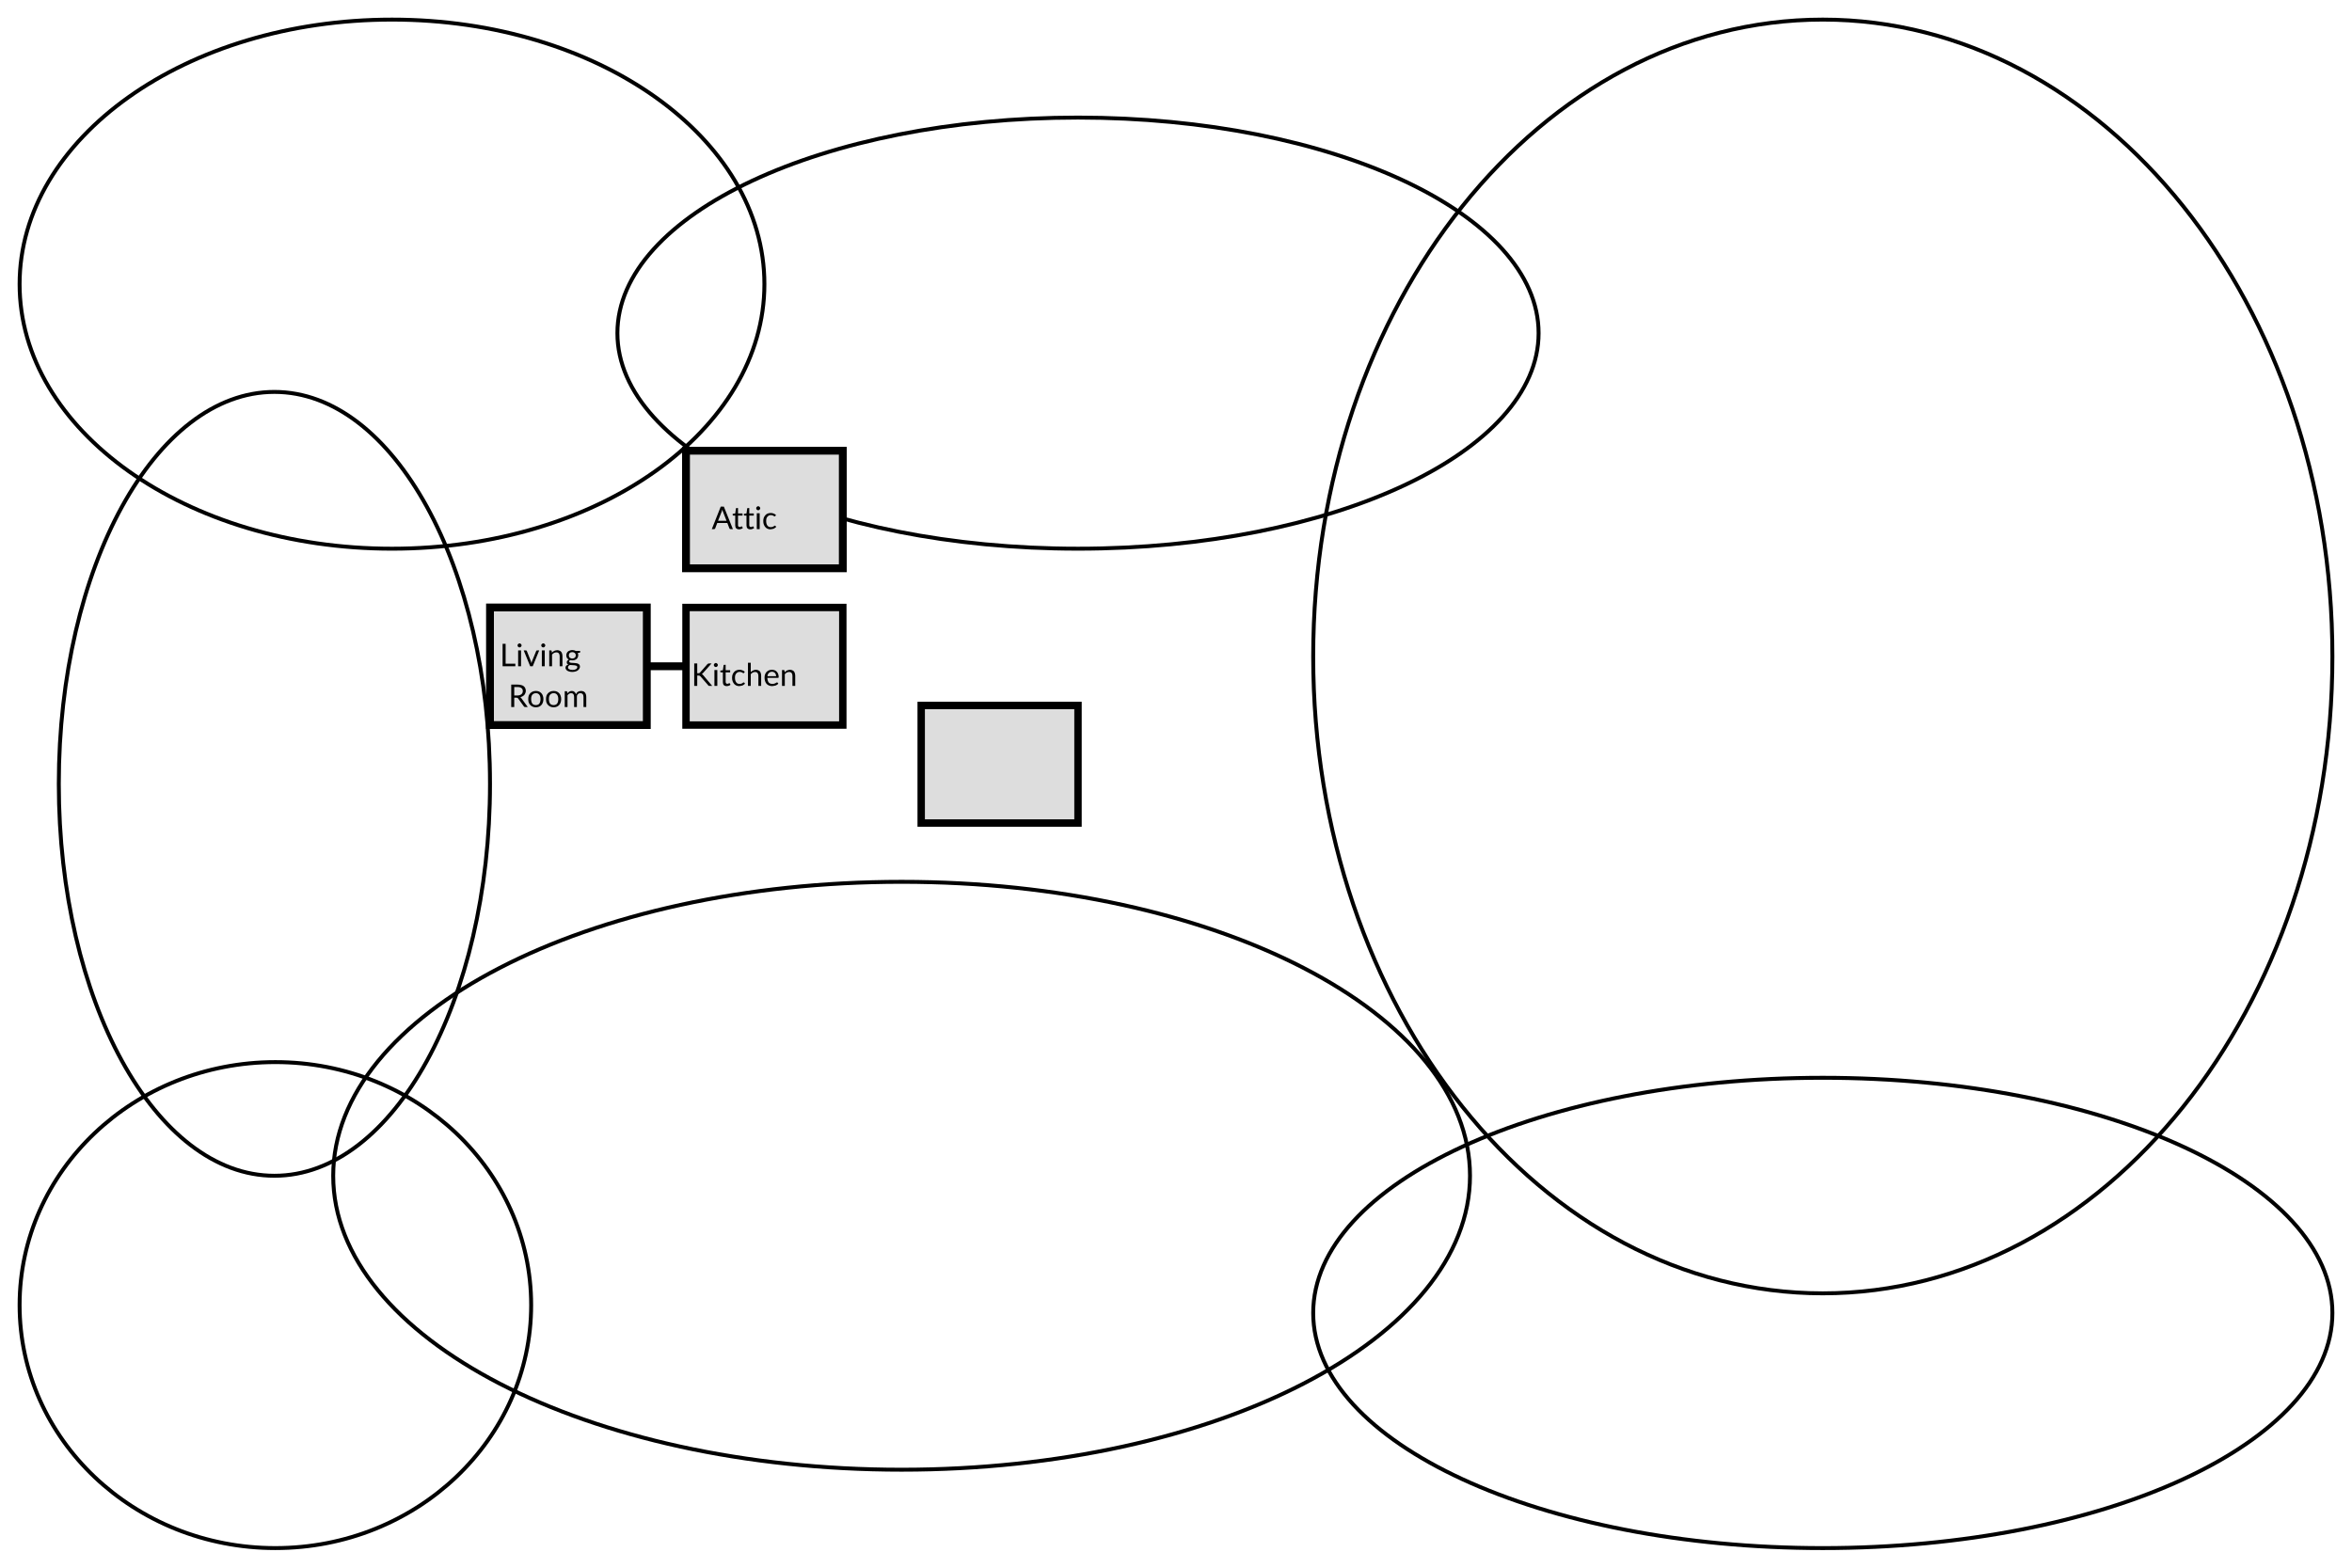
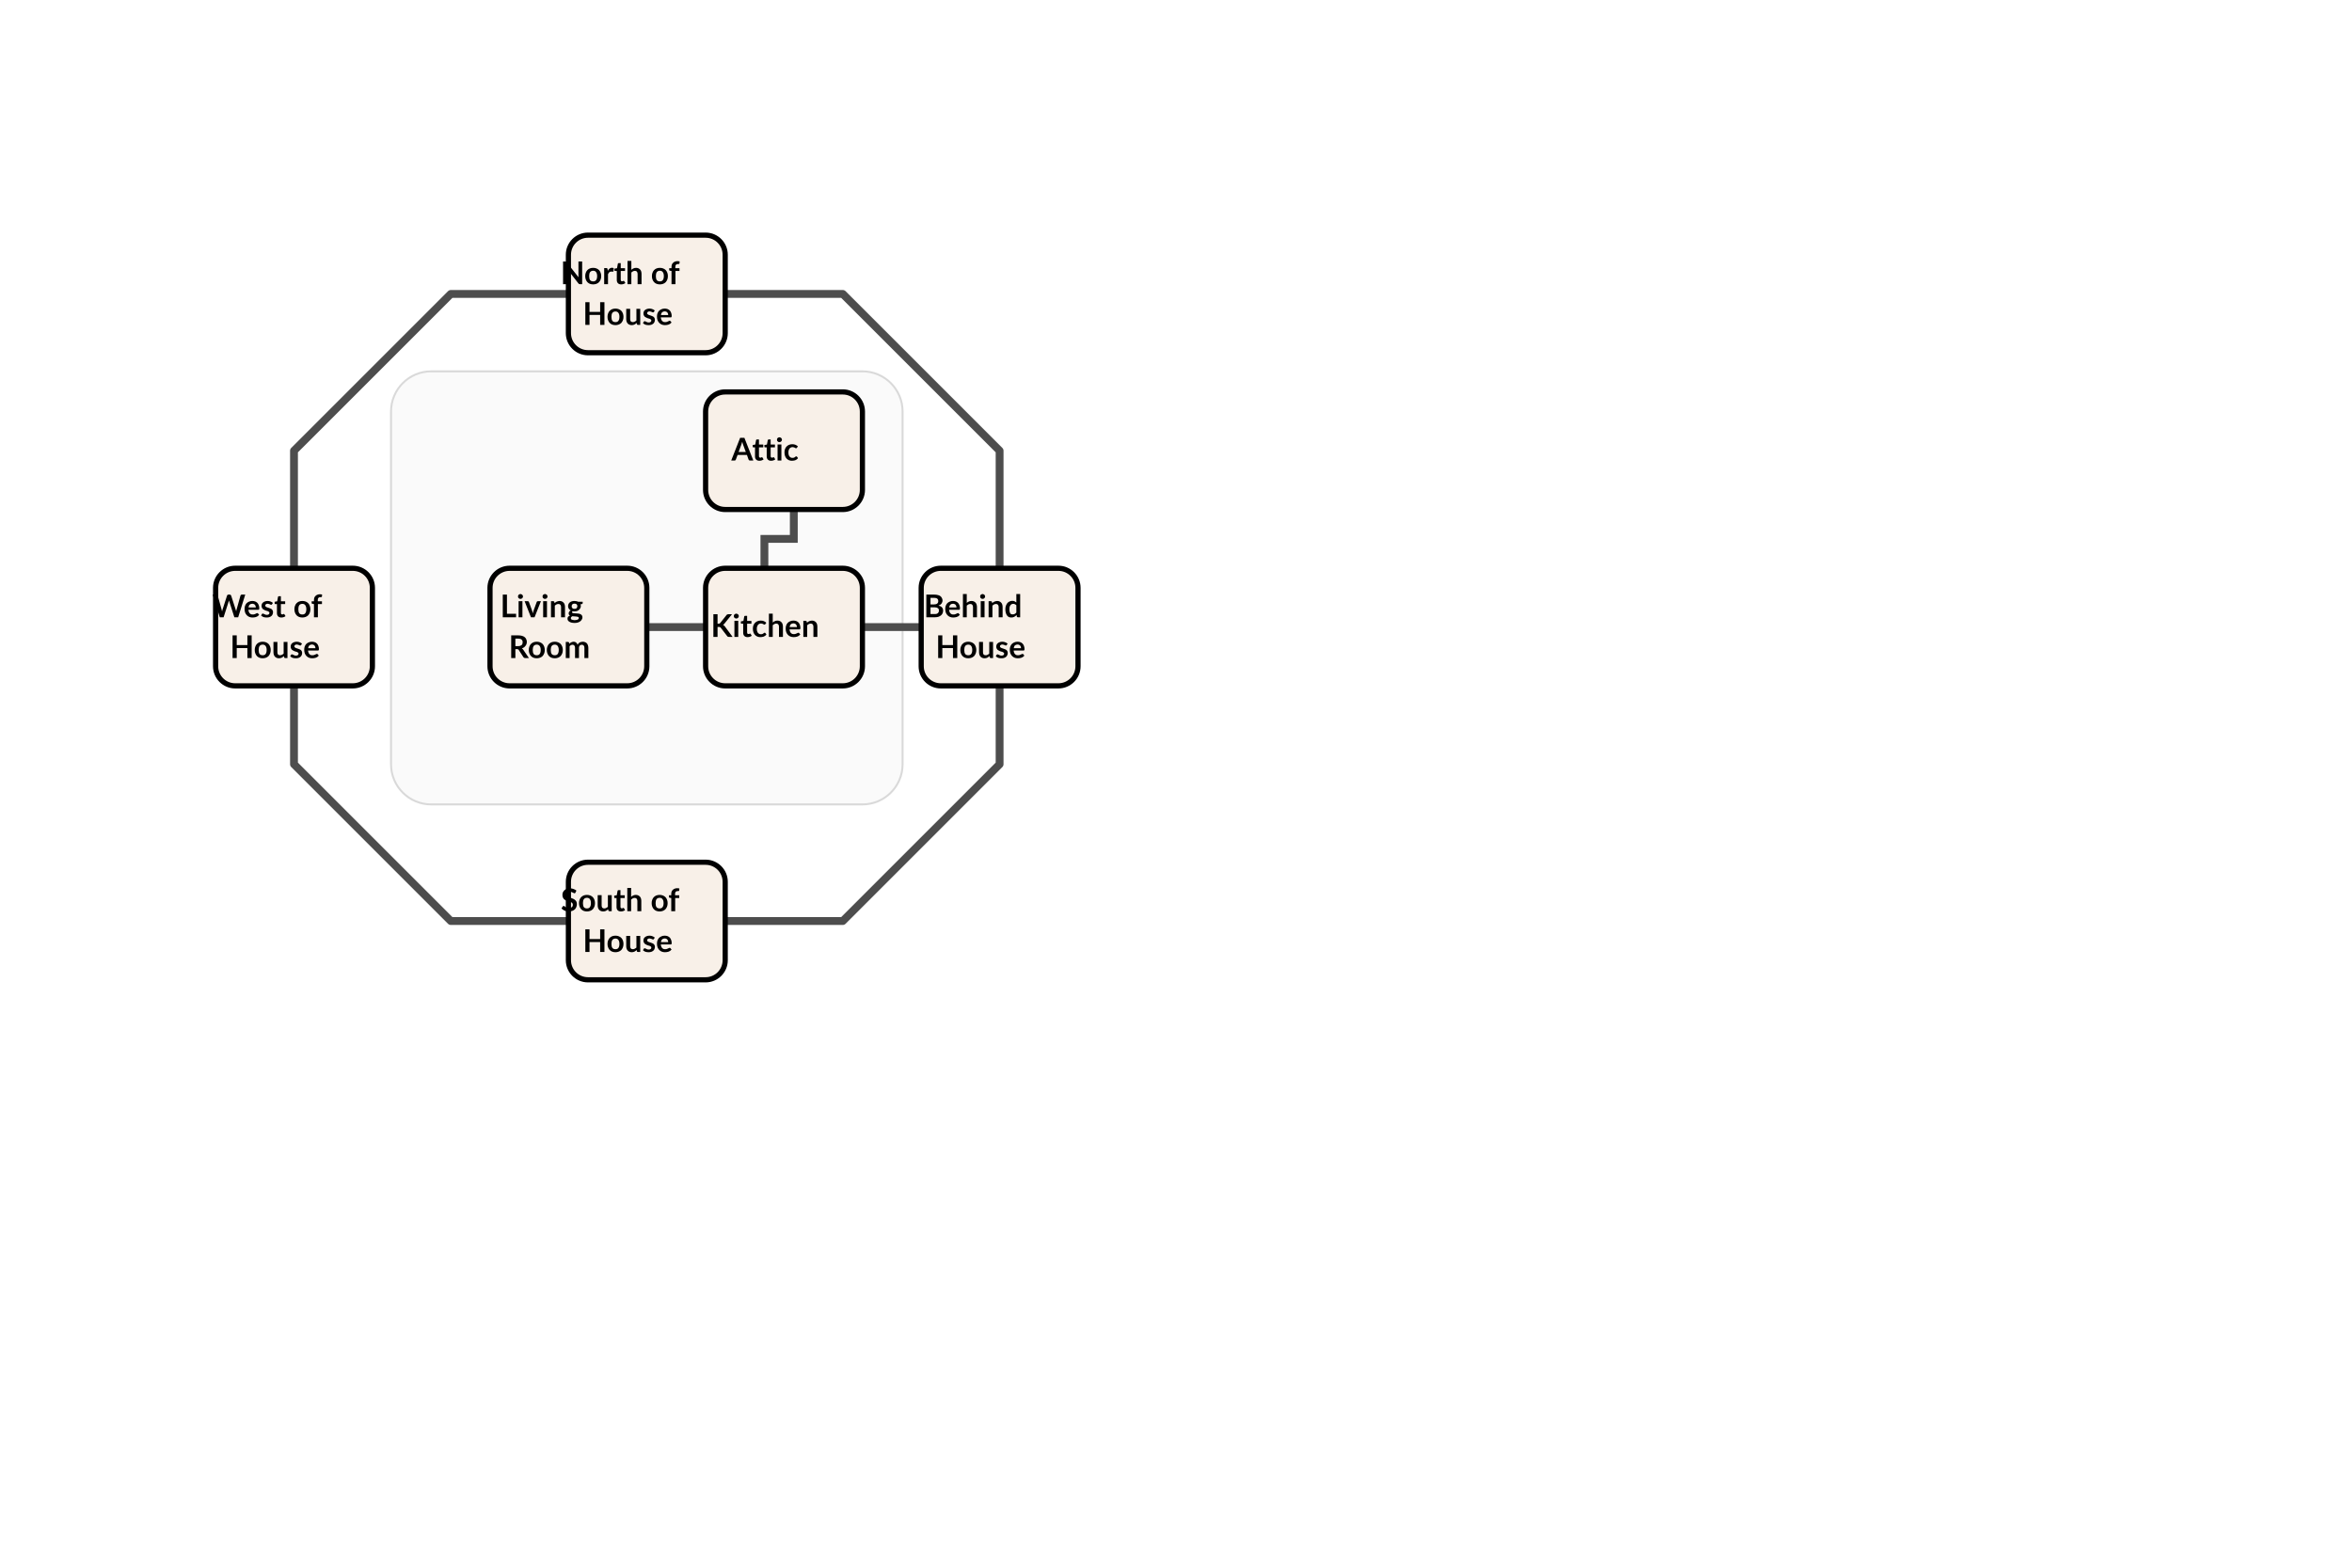
<svg xmlns="http://www.w3.org/2000/svg" width="1200" height="800" viewBox="0 0 317.5 211.667" version="1.1" id="svg1">
-   <style id="style1">
- @font-face {
-     font-family: "Lato";
-     font-style: normal;
-     src: url("../font/Lato-Regular.ttf") format("truetype");
- }
- #rectlayer rect { 
-     fill:#DDD;
-     stroke:#000;
-     stroke-width:1.0;
- }
- text {
-     pointer-events: none;
- }
-   </style>
+   <style id="style1">#rectlayer rect { fill:#F8F0E8;    stroke:#000;    stroke-width:0.7; }
+ </style>
  <defs id="defs1" />
-   <g id="rectlayer">
-     <path style="fill:none;fill-opacity:1;stroke:#000000;stroke-width:1.058;stroke-opacity:1;paint-order:stroke fill markers;stroke-dasharray:none" d="M 84.667,89.958 H 95.25" id="path3" />
-     <rect id="r_kitchen" width="21.167" height="15.875" x="92.604" y="82.021" style="" />
-     <text xml:space="preserve" style="font-size:4.233px;line-height:1.3;font-family:'Lato';-inkscape-font-specification:'Lato, Normal';text-align:center;letter-spacing:0px;writing-mode:lr-tb;direction:ltr;text-anchor:middle;fill:#000000;fill-opacity:1;stroke:none;stroke-width:1.173;stroke-opacity:1;-inkscape-stroke:none;paint-order:stroke fill markers" x="103.188" y="92.604" id="text1">
-       <tspan id="tspan1" style="font-size:4.233px;text-align:center;text-anchor:middle;fill:#000000;fill-opacity:1;stroke:none;stroke-width:1.173" x="103.188" y="92.604">Kitchen</tspan>
+   <g id="layer3">
+     <rect style="font-variation-settings:normal;opacity:1;fill:#fafafa;fill-opacity:1;stroke:#d9d9d9;stroke-width:0.529;stroke-linecap:butt;stroke-linejoin:miter;stroke-miterlimit:4;stroke-dasharray:none;stroke-dashoffset:0;stroke-opacity:1;paint-order:stroke fill markers" id="rect1" width="68.792" height="58.208" x="52.917" y="50.271" ry="5.292" />
+   </g>
+   <g id="layer1" style="display:inline">
+     <path style="display:inline;fill:none;fill-opacity:1;stroke:#4d4d4d;stroke-width:1.058;stroke-dasharray:none;stroke-opacity:1;paint-order:stroke fill markers" d="M 85.99,84.667 H 96.573" id="path3" />
+     <path style="font-variation-settings:normal;opacity:1;vector-effect:none;fill:none;fill-opacity:1;stroke:#4d4d4d;stroke-width:1.058;stroke-linecap:butt;stroke-linejoin:miter;stroke-miterlimit:4;stroke-dasharray:none;stroke-dashoffset:0;stroke-opacity:1;-inkscape-stroke:none;paint-order:stroke fill markers;stop-color:#000000;stop-opacity:1" d="m 103.188,78.052 v -5.292 h 3.969 v -5.292" id="path12" />
+     <path style="font-variation-settings:normal;opacity:1;fill:none;fill-opacity:1;stroke:#4d4d4d;stroke-width:1.058;stroke-linecap:butt;stroke-linejoin:round;stroke-miterlimit:4;stroke-dasharray:none;stroke-dashoffset:0;stroke-opacity:1;paint-order:stroke fill markers" d="M 78.052,39.688 H 60.854 L 39.687,60.854 V 103.188 l 21.167,21.167 H 113.771 L 134.938,103.188 V 60.854 L 113.771,39.688 Z" id="path13" />
+     <path style="display:inline;fill:none;fill-opacity:1;stroke:#4d4d4d;stroke-width:1.058;stroke-dasharray:none;stroke-opacity:1;paint-order:stroke fill markers" d="m 115.094,84.667 h 10.583" id="path14" />
+   </g>
+   <g id="rectlayer" style="display:inline">
+     <rect id="r-kitchen" width="21.167" height="15.875" x="95.25" y="76.729" ry="2.646" />
+     <rect id="r-living-room" width="21.167" height="15.875" x="66.146" y="76.729" ry="2.646" />
+     <rect id="r-attic" width="21.167" height="15.875" x="95.25" y="52.917" ry="2.646" />
+     <rect id="r-east-of-house" width="21.167" height="15.875" x="124.354" y="76.729" ry="2.646" />
+     <rect id="r-north-of-house" width="21.167" height="15.875" x="76.729" y="31.75" ry="2.646" />
+     <rect id="r-south-of-house" width="21.167" height="15.875" x="76.729" y="116.417" ry="2.646" />
+     <rect id="r-west-of-house" width="21.167" height="15.875" x="29.104" y="76.729" ry="2.646" />
+   </g>
+   <g id="layer2" style="display:inline">
+     <text xml:space="preserve" style="font-style:normal;font-variant:normal;font-weight:bold;font-stretch:normal;font-size:4.233px;line-height:1.3;font-family:Lato;-inkscape-font-specification:'Lato Bold';font-variant-ligatures:normal;font-variant-position:normal;font-variant-caps:normal;font-variant-numeric:normal;font-variant-alternates:normal;font-variant-east-asian:normal;font-feature-settings:normal;font-variation-settings:normal;text-indent:0;text-align:center;text-decoration-line:none;text-decoration-style:solid;text-decoration-color:#000000;letter-spacing:0px;word-spacing:normal;text-transform:none;writing-mode:lr-tb;direction:ltr;text-orientation:mixed;dominant-baseline:auto;baseline-shift:baseline;text-anchor:middle;white-space:normal;display:inline;opacity:1;vector-effect:none;fill:#000000;fill-opacity:1;stroke:none;stroke-width:1.173;stroke-linecap:butt;stroke-linejoin:miter;stroke-miterlimit:4;stroke-dasharray:none;stroke-dashoffset:0;stroke-opacity:1;-inkscape-stroke:none;paint-order:stroke fill markers;stop-color:#000000;stop-opacity:1" x="105.833" y="85.99" id="text1">
+       <tspan id="tspan1" style="font-style:normal;font-variant:normal;font-weight:bold;font-stretch:normal;font-size:4.233px;line-height:1.3;font-family:Lato;-inkscape-font-specification:'Lato Bold';font-variant-ligatures:normal;font-variant-position:normal;font-variant-caps:normal;font-variant-numeric:normal;font-variant-alternates:normal;font-variant-east-asian:normal;font-feature-settings:normal;font-variation-settings:normal;text-indent:0;text-align:center;text-decoration-line:none;text-decoration-style:solid;text-decoration-color:#000000;letter-spacing:0px;word-spacing:normal;text-transform:none;writing-mode:lr-tb;direction:ltr;text-orientation:mixed;dominant-baseline:auto;baseline-shift:baseline;text-anchor:middle;white-space:normal;vector-effect:none;fill:#000000;fill-opacity:1;stroke:none;stroke-width:1.173;stroke-linecap:butt;stroke-linejoin:miter;stroke-miterlimit:4;stroke-dasharray:none;stroke-dashoffset:0;stroke-opacity:1;-inkscape-stroke:none;paint-order:stroke fill markers;stop-color:#000000;stop-opacity:1" x="105.833" y="85.99">Kitchen</tspan>
    </text>
-     <rect style="fill-opacity:1;stroke:#000000;stroke-width:1.058;stroke-opacity:1;paint-order:markers fill stroke;stroke-dasharray:none" id="r_livingroom" width="21.167" height="15.875" x="66.146" y="82.021" />
-     <text xml:space="preserve" style="font-size:4.233px;line-height:1.3;font-family:'Lato';-inkscape-font-specification:'Lato, Normal';text-align:center;letter-spacing:0px;writing-mode:lr-tb;direction:ltr;text-anchor:middle;fill:#000000;fill-opacity:1;stroke:none;stroke-width:1.173;stroke-opacity:1;-inkscape-stroke:none;paint-order:stroke fill markers" x="76.729" y="89.958" id="text2">
-       <tspan id="tspan2" style="font-size:4.233px;text-align:center;text-anchor:middle;fill:#000000;fill-opacity:1;stroke:none;stroke-width:1.173" x="76.729" y="89.958">Living</tspan>
-       <tspan style="font-size:4.233px;text-align:center;text-anchor:middle;fill:#000000;fill-opacity:1;stroke:none;stroke-width:1.173" x="76.729" y="95.462" id="tspan3">Room</tspan>
+     <text xml:space="preserve" style="font-style:normal;font-variant:normal;font-weight:bold;font-stretch:normal;font-size:4.233px;line-height:1.3;font-family:Lato;-inkscape-font-specification:'Lato Bold';text-align:center;letter-spacing:0px;writing-mode:lr-tb;direction:ltr;text-anchor:middle;display:inline;fill:#000000;fill-opacity:1;stroke:none;stroke-width:1.173;stroke-opacity:1;-inkscape-stroke:none;paint-order:stroke fill markers" x="76.729" y="83.344" id="text2">
+       <tspan id="tspan2" style="font-style:normal;font-variant:normal;font-weight:bold;font-stretch:normal;font-size:4.233px;font-family:Lato;-inkscape-font-specification:'Lato Bold';text-align:center;text-anchor:middle;fill:#000000;fill-opacity:1;stroke:none;stroke-width:1.173" x="76.729" y="83.344">Living</tspan>
+       <tspan style="font-style:normal;font-variant:normal;font-weight:bold;font-stretch:normal;font-size:4.233px;font-family:Lato;-inkscape-font-specification:'Lato Bold';text-align:center;text-anchor:middle;fill:#000000;fill-opacity:1;stroke:none;stroke-width:1.173" x="76.729" y="88.847" id="tspan3">Room</tspan>
    </text>
-     <ellipse style="fill:none;fill-opacity:1;stroke:#000000;stroke-width:0.529;stroke-dasharray:none;stroke-opacity:1;paint-order:markers fill stroke" id="path4" cx="52.917" cy="38.365" rx="50.271" ry="35.719" />
-     <ellipse style="fill:none;fill-opacity:1;stroke:#000000;stroke-width:0.529;stroke-dasharray:none;stroke-opacity:1;paint-order:markers fill stroke" id="path5" cx="246.062" cy="88.635" rx="68.792" ry="85.99" />
-     <ellipse style="fill:none;fill-opacity:1;stroke:#000000;stroke-width:0.529;stroke-dasharray:none;stroke-opacity:1;paint-order:markers fill stroke" id="path6" cx="246.062" cy="177.271" rx="68.792" ry="31.75" />
-     <ellipse style="fill:none;fill-opacity:1;stroke:#000000;stroke-width:0.529;stroke-dasharray:none;stroke-opacity:1;paint-order:markers fill stroke" id="path7" cx="37.174" cy="176.212" rx="34.528" ry="32.808" />
-     <ellipse style="fill:none;fill-opacity:1;stroke:#000000;stroke-width:0.529;stroke-dasharray:none;stroke-opacity:1;paint-order:markers fill stroke" id="path8" cx="121.708" cy="158.75" rx="76.729" ry="39.688" />
-     <ellipse style="fill:none;fill-opacity:1;stroke:#000000;stroke-width:0.529;stroke-dasharray:none;stroke-opacity:1;paint-order:markers fill stroke" id="path9" cx="145.521" cy="44.979" rx="62.177" ry="29.104" />
-     <ellipse style="fill:none;fill-opacity:1;stroke:#000000;stroke-width:0.529;stroke-dasharray:none;stroke-opacity:1;paint-order:markers fill stroke" id="path10" cx="37.042" cy="105.833" rx="29.104" ry="52.917" />
-     <rect style="fill-opacity:1;stroke:#000000;stroke-width:1.058;stroke-dasharray:none;stroke-opacity:1;paint-order:markers fill stroke" id="r_attic" width="21.167" height="15.875" x="92.604" y="60.854" />
-     <text xml:space="preserve" style="font-size:4.233px;line-height:1.3;font-family:'Lato';-inkscape-font-specification:'Lato, Normal';text-align:center;letter-spacing:0px;writing-mode:lr-tb;direction:ltr;text-anchor:middle;fill:#000000;fill-opacity:1;stroke:none;stroke-width:1.173;stroke-opacity:1;-inkscape-stroke:none;paint-order:stroke fill markers" x="103.188" y="71.438" id="text4">
-       <tspan style="font-size:4.233px;text-align:center;text-anchor:middle;fill:#000000;fill-opacity:1;stroke:none;stroke-width:1.173" x="103.188" y="71.438" id="tspan5">Attic</tspan>
+     <text xml:space="preserve" style="font-style:normal;font-variant:normal;font-weight:bold;font-stretch:normal;font-size:4.233px;line-height:1.3;font-family:Lato;-inkscape-font-specification:'Lato Bold';font-variant-ligatures:normal;font-variant-position:normal;font-variant-caps:normal;font-variant-numeric:normal;font-variant-alternates:normal;font-variant-east-asian:normal;font-feature-settings:normal;font-variation-settings:normal;text-indent:0;text-align:center;text-decoration-line:none;text-decoration-style:solid;text-decoration-color:#000000;letter-spacing:0px;word-spacing:normal;text-transform:none;writing-mode:lr-tb;direction:ltr;text-orientation:mixed;dominant-baseline:auto;baseline-shift:baseline;text-anchor:middle;white-space:normal;display:inline;opacity:1;vector-effect:none;fill:#000000;fill-opacity:1;stroke:none;stroke-width:1.173;stroke-linecap:butt;stroke-linejoin:miter;stroke-miterlimit:4;stroke-dasharray:none;stroke-dashoffset:0;stroke-opacity:1;-inkscape-stroke:none;paint-order:stroke fill markers;stop-color:#000000;stop-opacity:1" x="105.833" y="62.177" id="text4">
+       <tspan style="font-style:normal;font-variant:normal;font-weight:bold;font-stretch:normal;font-size:4.233px;line-height:1.3;font-family:Lato;-inkscape-font-specification:'Lato Bold';font-variant-ligatures:normal;font-variant-position:normal;font-variant-caps:normal;font-variant-numeric:normal;font-variant-alternates:normal;font-variant-east-asian:normal;font-feature-settings:normal;font-variation-settings:normal;text-indent:0;text-align:center;text-decoration-line:none;text-decoration-style:solid;text-decoration-color:#000000;letter-spacing:0px;word-spacing:normal;text-transform:none;writing-mode:lr-tb;direction:ltr;text-orientation:mixed;dominant-baseline:auto;baseline-shift:baseline;text-anchor:middle;white-space:normal;vector-effect:none;fill:#000000;fill-opacity:1;stroke:none;stroke-width:1.173;stroke-linecap:butt;stroke-linejoin:miter;stroke-miterlimit:4;stroke-dasharray:none;stroke-dashoffset:0;stroke-opacity:1;-inkscape-stroke:none;paint-order:stroke fill markers;stop-color:#000000;stop-opacity:1" x="105.833" y="62.177" id="tspan5">Attic</tspan>
    </text>
-     <rect id="r_easthouse" width="21.167" height="15.875" x="124.354" y="95.25" style="" />
+     <text xml:space="preserve" style="font-style:normal;font-variant:normal;font-weight:bold;font-stretch:normal;font-size:4.233px;line-height:1.3;font-family:Lato;-inkscape-font-specification:'Lato Bold';font-variant-ligatures:normal;font-variant-position:normal;font-variant-caps:normal;font-variant-numeric:normal;font-variant-alternates:normal;font-variant-east-asian:normal;font-feature-settings:normal;font-variation-settings:normal;text-indent:0;text-align:center;text-decoration-line:none;text-decoration-style:solid;text-decoration-color:#000000;letter-spacing:0px;word-spacing:normal;text-transform:none;writing-mode:lr-tb;direction:ltr;text-orientation:mixed;dominant-baseline:auto;baseline-shift:baseline;text-anchor:middle;white-space:normal;display:inline;opacity:1;vector-effect:none;fill:#000000;fill-opacity:1;stroke:none;stroke-width:1.173;stroke-linecap:butt;stroke-linejoin:miter;stroke-miterlimit:4;stroke-dasharray:none;stroke-dashoffset:0;stroke-opacity:1;-inkscape-stroke:none;paint-order:stroke fill markers;stop-color:#000000;stop-opacity:1" x="87.312" y="38.365" id="text5">
+       <tspan style="font-style:normal;font-variant:normal;font-weight:bold;font-stretch:normal;font-size:4.233px;line-height:1.3;font-family:Lato;-inkscape-font-specification:'Lato Bold';font-variant-ligatures:normal;font-variant-position:normal;font-variant-caps:normal;font-variant-numeric:normal;font-variant-alternates:normal;font-variant-east-asian:normal;font-feature-settings:normal;font-variation-settings:normal;text-indent:0;text-align:center;text-decoration-line:none;text-decoration-style:solid;text-decoration-color:#000000;letter-spacing:0px;word-spacing:normal;text-transform:none;writing-mode:lr-tb;direction:ltr;text-orientation:mixed;dominant-baseline:auto;baseline-shift:baseline;text-anchor:middle;white-space:normal;vector-effect:none;fill:#000000;fill-opacity:1;stroke:none;stroke-width:1.173;stroke-linecap:butt;stroke-linejoin:miter;stroke-miterlimit:4;stroke-dasharray:none;stroke-dashoffset:0;stroke-opacity:1;-inkscape-stroke:none;paint-order:stroke fill markers;stop-color:#000000;stop-opacity:1" x="87.312" y="38.365" id="tspan4">North of</tspan>
+       <tspan style="font-style:normal;font-variant:normal;font-weight:bold;font-stretch:normal;font-size:4.233px;line-height:1.3;font-family:Lato;-inkscape-font-specification:'Lato Bold';font-variant-ligatures:normal;font-variant-position:normal;font-variant-caps:normal;font-variant-numeric:normal;font-variant-alternates:normal;font-variant-east-asian:normal;font-feature-settings:normal;font-variation-settings:normal;text-indent:0;text-align:center;text-decoration-line:none;text-decoration-style:solid;text-decoration-color:#000000;letter-spacing:0px;word-spacing:normal;text-transform:none;writing-mode:lr-tb;direction:ltr;text-orientation:mixed;dominant-baseline:auto;baseline-shift:baseline;text-anchor:middle;white-space:normal;vector-effect:none;fill:#000000;fill-opacity:1;stroke:none;stroke-width:1.173;stroke-linecap:butt;stroke-linejoin:miter;stroke-miterlimit:4;stroke-dasharray:none;stroke-dashoffset:0;stroke-opacity:1;-inkscape-stroke:none;paint-order:stroke fill markers;stop-color:#000000;stop-opacity:1" x="87.312" y="43.868" id="tspan6">House</tspan>
+     </text>
+     <text xml:space="preserve" style="font-style:normal;font-variant:normal;font-weight:bold;font-stretch:normal;font-size:4.233px;line-height:1.3;font-family:Lato;-inkscape-font-specification:'Lato Bold';font-variant-ligatures:normal;font-variant-position:normal;font-variant-caps:normal;font-variant-numeric:normal;font-variant-alternates:normal;font-variant-east-asian:normal;font-feature-settings:normal;font-variation-settings:normal;text-indent:0;text-align:center;text-decoration-line:none;text-decoration-style:solid;text-decoration-color:#000000;letter-spacing:0px;word-spacing:normal;text-transform:none;writing-mode:lr-tb;direction:ltr;text-orientation:mixed;dominant-baseline:auto;baseline-shift:baseline;text-anchor:middle;white-space:normal;display:inline;opacity:1;vector-effect:none;fill:#000000;fill-opacity:1;stroke:none;stroke-width:1.173;stroke-linecap:butt;stroke-linejoin:miter;stroke-miterlimit:4;stroke-dasharray:none;stroke-dashoffset:0;stroke-opacity:1;-inkscape-stroke:none;paint-order:stroke fill markers;stop-color:#000000;stop-opacity:1" x="87.312" y="123.031" id="text8">
+       <tspan style="font-style:normal;font-variant:normal;font-weight:bold;font-stretch:normal;font-size:4.233px;line-height:1.3;font-family:Lato;-inkscape-font-specification:'Lato Bold';font-variant-ligatures:normal;font-variant-position:normal;font-variant-caps:normal;font-variant-numeric:normal;font-variant-alternates:normal;font-variant-east-asian:normal;font-feature-settings:normal;font-variation-settings:normal;text-indent:0;text-align:center;text-decoration-line:none;text-decoration-style:solid;text-decoration-color:#000000;letter-spacing:0px;word-spacing:normal;text-transform:none;writing-mode:lr-tb;direction:ltr;text-orientation:mixed;dominant-baseline:auto;baseline-shift:baseline;text-anchor:middle;white-space:normal;vector-effect:none;fill:#000000;fill-opacity:1;stroke:none;stroke-width:1.173;stroke-linecap:butt;stroke-linejoin:miter;stroke-miterlimit:4;stroke-dasharray:none;stroke-dashoffset:0;stroke-opacity:1;-inkscape-stroke:none;paint-order:stroke fill markers;stop-color:#000000;stop-opacity:1" x="87.312" y="123.031" id="tspan7">South of</tspan>
+       <tspan style="font-style:normal;font-variant:normal;font-weight:bold;font-stretch:normal;font-size:4.233px;line-height:1.3;font-family:Lato;-inkscape-font-specification:'Lato Bold';font-variant-ligatures:normal;font-variant-position:normal;font-variant-caps:normal;font-variant-numeric:normal;font-variant-alternates:normal;font-variant-east-asian:normal;font-feature-settings:normal;font-variation-settings:normal;text-indent:0;text-align:center;text-decoration-line:none;text-decoration-style:solid;text-decoration-color:#000000;letter-spacing:0px;word-spacing:normal;text-transform:none;writing-mode:lr-tb;direction:ltr;text-orientation:mixed;dominant-baseline:auto;baseline-shift:baseline;text-anchor:middle;white-space:normal;vector-effect:none;fill:#000000;fill-opacity:1;stroke:none;stroke-width:1.173;stroke-linecap:butt;stroke-linejoin:miter;stroke-miterlimit:4;stroke-dasharray:none;stroke-dashoffset:0;stroke-opacity:1;-inkscape-stroke:none;paint-order:stroke fill markers;stop-color:#000000;stop-opacity:1" x="87.312" y="128.535" id="tspan8">House</tspan>
+     </text>
+     <text xml:space="preserve" style="font-style:normal;font-variant:normal;font-weight:bold;font-stretch:normal;font-size:4.233px;line-height:1.3;font-family:Lato;-inkscape-font-specification:'Lato Bold';font-variant-ligatures:normal;font-variant-position:normal;font-variant-caps:normal;font-variant-numeric:normal;font-variant-alternates:normal;font-variant-east-asian:normal;font-feature-settings:normal;font-variation-settings:normal;text-indent:0;text-align:center;text-decoration-line:none;text-decoration-style:solid;text-decoration-color:#000000;letter-spacing:0px;word-spacing:normal;text-transform:none;writing-mode:lr-tb;direction:ltr;text-orientation:mixed;dominant-baseline:auto;baseline-shift:baseline;text-anchor:middle;white-space:normal;display:inline;opacity:1;vector-effect:none;fill:#000000;fill-opacity:1;stroke:none;stroke-width:1.173;stroke-linecap:butt;stroke-linejoin:miter;stroke-miterlimit:4;stroke-dasharray:none;stroke-dashoffset:0;stroke-opacity:1;-inkscape-stroke:none;paint-order:stroke fill markers;stop-color:#000000;stop-opacity:1" x="134.938" y="83.344" id="text10">
+       <tspan style="font-style:normal;font-variant:normal;font-weight:bold;font-stretch:normal;font-size:4.233px;line-height:1.3;font-family:Lato;-inkscape-font-specification:'Lato Bold';font-variant-ligatures:normal;font-variant-position:normal;font-variant-caps:normal;font-variant-numeric:normal;font-variant-alternates:normal;font-variant-east-asian:normal;font-feature-settings:normal;font-variation-settings:normal;text-indent:0;text-align:center;text-decoration-line:none;text-decoration-style:solid;text-decoration-color:#000000;letter-spacing:0px;word-spacing:normal;text-transform:none;writing-mode:lr-tb;direction:ltr;text-orientation:mixed;dominant-baseline:auto;baseline-shift:baseline;text-anchor:middle;white-space:normal;vector-effect:none;fill:#000000;fill-opacity:1;stroke:none;stroke-width:1.173;stroke-linecap:butt;stroke-linejoin:miter;stroke-miterlimit:4;stroke-dasharray:none;stroke-dashoffset:0;stroke-opacity:1;-inkscape-stroke:none;paint-order:stroke fill markers;stop-color:#000000;stop-opacity:1" x="134.938" y="83.344" id="tspan9">Behind</tspan>
+       <tspan style="font-style:normal;font-variant:normal;font-weight:bold;font-stretch:normal;font-size:4.233px;line-height:1.3;font-family:Lato;-inkscape-font-specification:'Lato Bold';font-variant-ligatures:normal;font-variant-position:normal;font-variant-caps:normal;font-variant-numeric:normal;font-variant-alternates:normal;font-variant-east-asian:normal;font-feature-settings:normal;font-variation-settings:normal;text-indent:0;text-align:center;text-decoration-line:none;text-decoration-style:solid;text-decoration-color:#000000;letter-spacing:0px;word-spacing:normal;text-transform:none;writing-mode:lr-tb;direction:ltr;text-orientation:mixed;dominant-baseline:auto;baseline-shift:baseline;text-anchor:middle;white-space:normal;vector-effect:none;fill:#000000;fill-opacity:1;stroke:none;stroke-width:1.173;stroke-linecap:butt;stroke-linejoin:miter;stroke-miterlimit:4;stroke-dasharray:none;stroke-dashoffset:0;stroke-opacity:1;-inkscape-stroke:none;paint-order:stroke fill markers;stop-color:#000000;stop-opacity:1" x="134.938" y="88.847" id="tspan10">House</tspan>
+     </text>
+     <text xml:space="preserve" style="font-style:normal;font-variant:normal;font-weight:bold;font-stretch:normal;font-size:4.233px;line-height:1.3;font-family:Lato;-inkscape-font-specification:'Lato Bold';font-variant-ligatures:normal;font-variant-position:normal;font-variant-caps:normal;font-variant-numeric:normal;font-variant-alternates:normal;font-variant-east-asian:normal;font-feature-settings:normal;font-variation-settings:normal;text-indent:0;text-align:center;text-decoration-line:none;text-decoration-style:solid;text-decoration-color:#000000;letter-spacing:0px;word-spacing:normal;text-transform:none;writing-mode:lr-tb;direction:ltr;text-orientation:mixed;dominant-baseline:auto;baseline-shift:baseline;text-anchor:middle;white-space:normal;display:inline;opacity:1;vector-effect:none;fill:#000000;fill-opacity:1;stroke:none;stroke-width:1.173;stroke-linecap:butt;stroke-linejoin:miter;stroke-miterlimit:4;stroke-dasharray:none;stroke-dashoffset:0;stroke-opacity:1;-inkscape-stroke:none;paint-order:stroke fill markers;stop-color:#000000;stop-opacity:1" x="39.688" y="83.344" id="text12">
+       <tspan style="font-style:normal;font-variant:normal;font-weight:bold;font-stretch:normal;font-size:4.233px;line-height:1.3;font-family:Lato;-inkscape-font-specification:'Lato Bold';font-variant-ligatures:normal;font-variant-position:normal;font-variant-caps:normal;font-variant-numeric:normal;font-variant-alternates:normal;font-variant-east-asian:normal;font-feature-settings:normal;font-variation-settings:normal;text-indent:0;text-align:center;text-decoration-line:none;text-decoration-style:solid;text-decoration-color:#000000;letter-spacing:0px;word-spacing:normal;text-transform:none;writing-mode:lr-tb;direction:ltr;text-orientation:mixed;dominant-baseline:auto;baseline-shift:baseline;text-anchor:middle;white-space:normal;vector-effect:none;fill:#000000;fill-opacity:1;stroke:none;stroke-width:1.173;stroke-linecap:butt;stroke-linejoin:miter;stroke-miterlimit:4;stroke-dasharray:none;stroke-dashoffset:0;stroke-opacity:1;-inkscape-stroke:none;paint-order:stroke fill markers;stop-color:#000000;stop-opacity:1" x="39.688" y="83.344" id="tspan11">West of</tspan>
+       <tspan style="font-style:normal;font-variant:normal;font-weight:bold;font-stretch:normal;font-size:4.233px;line-height:1.3;font-family:Lato;-inkscape-font-specification:'Lato Bold';font-variant-ligatures:normal;font-variant-position:normal;font-variant-caps:normal;font-variant-numeric:normal;font-variant-alternates:normal;font-variant-east-asian:normal;font-feature-settings:normal;font-variation-settings:normal;text-indent:0;text-align:center;text-decoration-line:none;text-decoration-style:solid;text-decoration-color:#000000;letter-spacing:0px;word-spacing:normal;text-transform:none;writing-mode:lr-tb;direction:ltr;text-orientation:mixed;dominant-baseline:auto;baseline-shift:baseline;text-anchor:middle;white-space:normal;vector-effect:none;fill:#000000;fill-opacity:1;stroke:none;stroke-width:1.173;stroke-linecap:butt;stroke-linejoin:miter;stroke-miterlimit:4;stroke-dasharray:none;stroke-dashoffset:0;stroke-opacity:1;-inkscape-stroke:none;paint-order:stroke fill markers;stop-color:#000000;stop-opacity:1" x="39.688" y="88.847" id="tspan12">House</tspan>
+     </text>
  </g>
</svg>
